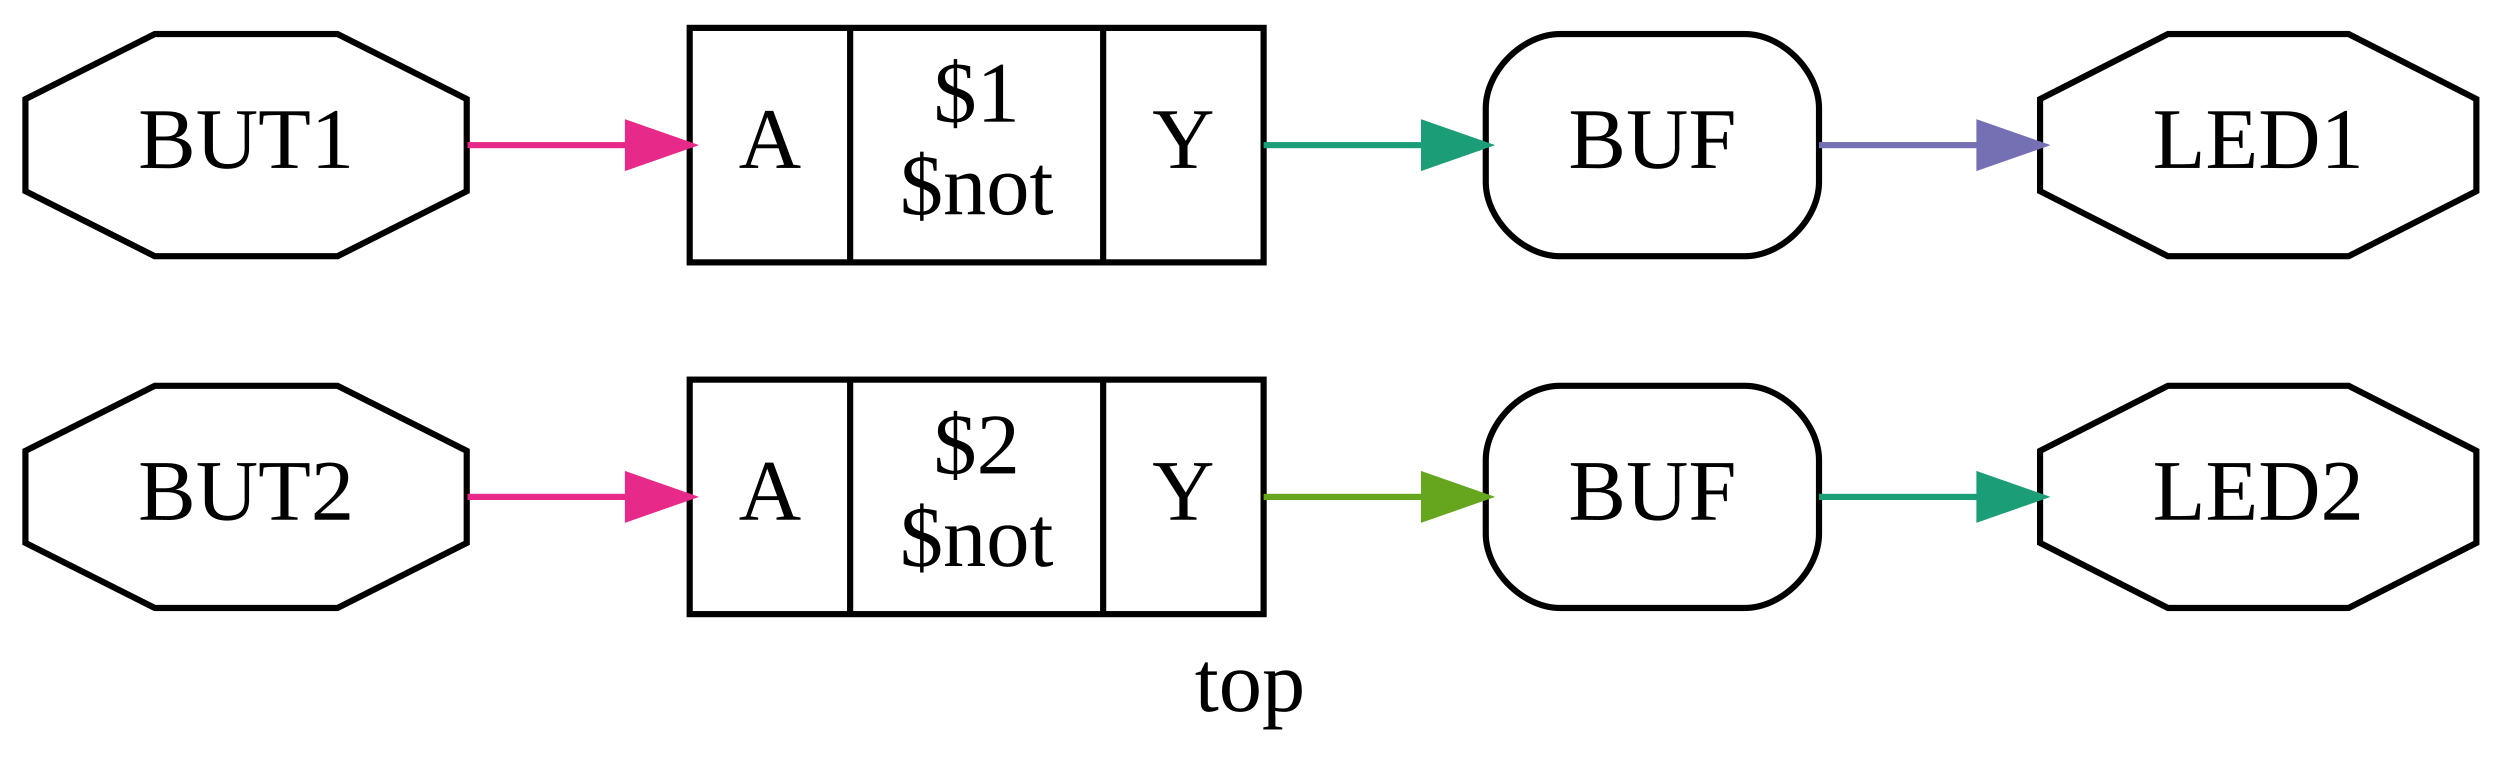
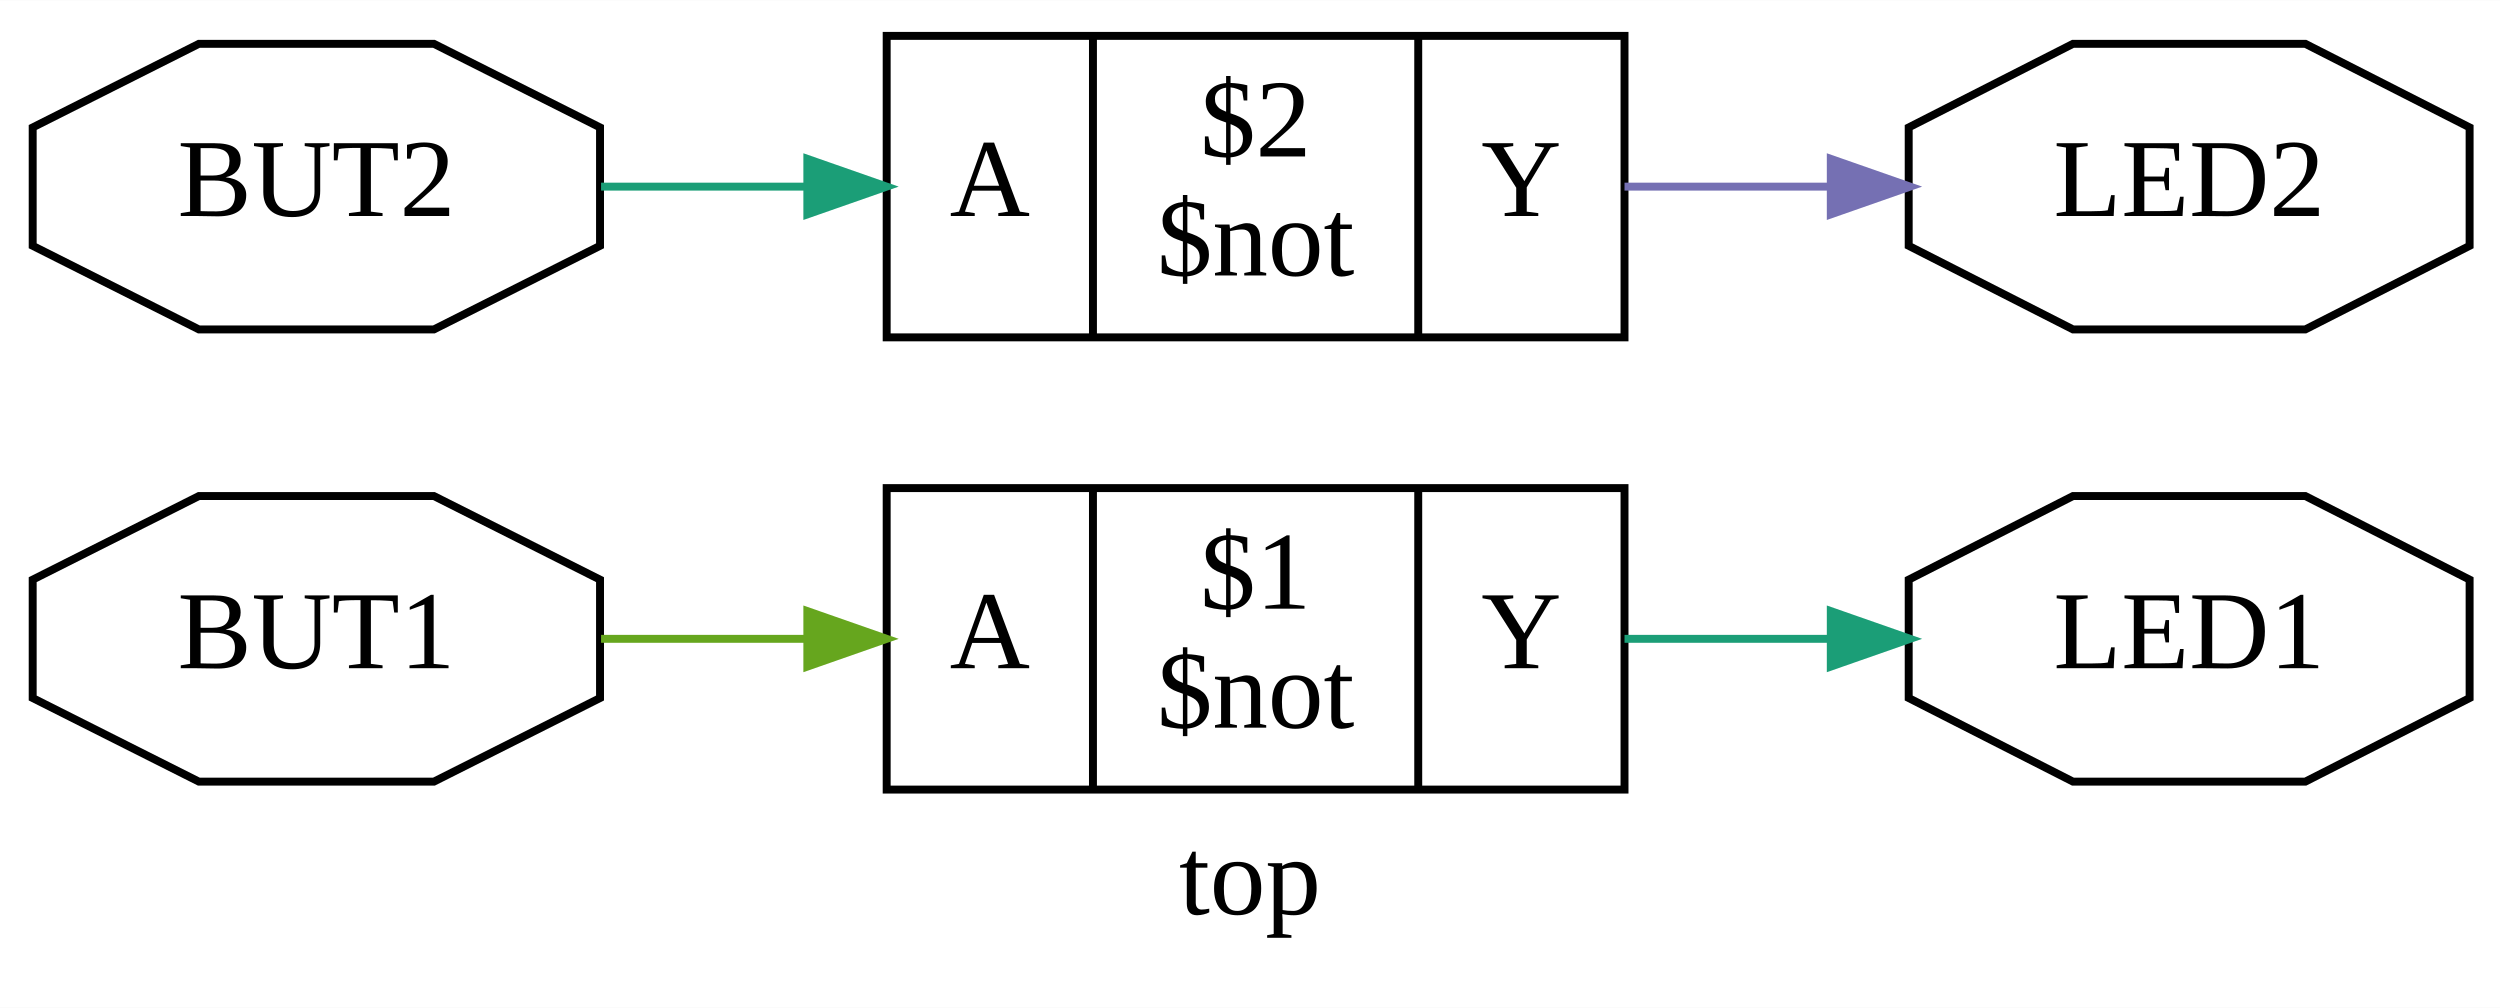
- <svg xmlns="http://www.w3.org/2000/svg" width="405pt" height="127pt" viewBox="0.00 0.00 405.11 127.00">
+ <svg xmlns="http://www.w3.org/2000/svg" width="315pt" height="127pt" viewBox="0.00 0.00 315.11 127.00">
  <g id="graph0" class="graph" transform="scale(1 1) rotate(0) translate(4 123)">
-     <polygon fill="white" stroke="transparent" points="-4,4 -4,-123 401.11,-123 401.11,4 -4,4" />
-     <text text-anchor="middle" x="198.55" y="-7.8" font-family="Times New Roman,serif" font-size="14.00">top</text>
+     <polygon fill="white" stroke="transparent" points="-4,4 -4,-123 311.11,-123 311.11,4 -4,4" />
+     <text text-anchor="middle" x="153.55" y="-7.8" font-family="Times New Roman,serif" font-size="14.00">top</text>
    <g id="node1" class="node">
-       <polygon fill="none" stroke="black" points="397.28,-35.04 397.28,-49.96 376.57,-60.5 347.29,-60.5 326.58,-49.96 326.58,-35.04 347.29,-24.5 376.57,-24.5 397.28,-35.04" />
-       <text text-anchor="middle" x="361.93" y="-38.8" font-family="Times New Roman,serif" font-size="14.00">LED2</text>
-     </g>
-     <g id="node2" class="node">
-       <polygon fill="none" stroke="black" points="397.28,-92.04 397.28,-106.96 376.57,-117.5 347.29,-117.5 326.58,-106.96 326.58,-92.04 347.29,-81.5 376.57,-81.5 397.28,-92.04" />
-       <text text-anchor="middle" x="361.93" y="-95.8" font-family="Times New Roman,serif" font-size="14.00">LED1</text>
-     </g>
-     <g id="node3" class="node">
      <polygon fill="none" stroke="black" points="71.63,-35.04 71.63,-49.96 50.69,-60.5 21.07,-60.5 0.12,-49.96 0.12,-35.04 21.07,-24.5 50.69,-24.5 71.63,-35.04" />
-       <text text-anchor="middle" x="35.88" y="-38.8" font-family="Times New Roman,serif" font-size="14.00">BUT2</text>
+       <text text-anchor="middle" x="35.88" y="-38.8" font-family="Times New Roman,serif" font-size="14.00">BUT1</text>
    </g>
    <g id="node5" class="node">
      <polygon fill="none" stroke="black" points="107.76,-23.5 107.76,-61.5 200.76,-61.5 200.76,-23.5 107.76,-23.5" />
      <text text-anchor="middle" x="120.76" y="-38.8" font-family="Times New Roman,serif" font-size="14.00">A</text>
      <polyline fill="none" stroke="black" points="133.76,-23.5 133.76,-61.5 " />
-       <text text-anchor="middle" x="154.26" y="-46.3" font-family="Times New Roman,serif" font-size="14.00">$2</text>
+       <text text-anchor="middle" x="154.26" y="-46.3" font-family="Times New Roman,serif" font-size="14.00">$1</text>
      <text text-anchor="middle" x="154.26" y="-31.3" font-family="Times New Roman,serif" font-size="14.00">$not</text>
      <polyline fill="none" stroke="black" points="174.76,-23.5 174.76,-61.5 " />
      <text text-anchor="middle" x="187.76" y="-38.8" font-family="Times New Roman,serif" font-size="14.00">Y</text>
    </g>
-     <g id="edge5" class="edge">
-       <path fill="none" stroke="#e7298a" d="M71.76,-42.5C83.76,-42.5 89.01,-42.5 97.63,-42.5" />
-       <polygon fill="#e7298a" stroke="#e7298a" points="97.76,-46 107.76,-42.5 97.76,-39 97.76,-46" />
+     <g id="edge1" class="edge">
+       <path fill="none" stroke="#66a61e" d="M71.76,-42.5C83.76,-42.5 89.01,-42.5 97.63,-42.5" />
+       <polygon fill="#66a61e" stroke="#66a61e" points="97.76,-46 107.76,-42.5 97.76,-39 97.76,-46" />
    </g>
-     <g id="node4" class="node">
+     <g id="node2" class="node">
      <polygon fill="none" stroke="black" points="71.63,-92.04 71.63,-106.96 50.69,-117.5 21.07,-117.5 0.12,-106.96 0.12,-92.04 21.07,-81.5 50.69,-81.5 71.63,-92.04" />
-       <text text-anchor="middle" x="35.88" y="-95.8" font-family="Times New Roman,serif" font-size="14.00">BUT1</text>
+       <text text-anchor="middle" x="35.88" y="-95.8" font-family="Times New Roman,serif" font-size="14.00">BUT2</text>
    </g>
    <g id="node6" class="node">
      <polygon fill="none" stroke="black" points="107.76,-80.5 107.76,-118.5 200.76,-118.5 200.76,-80.5 107.76,-80.5" />
      <text text-anchor="middle" x="120.76" y="-95.8" font-family="Times New Roman,serif" font-size="14.00">A</text>
      <polyline fill="none" stroke="black" points="133.76,-80.5 133.76,-118.5 " />
-       <text text-anchor="middle" x="154.26" y="-103.3" font-family="Times New Roman,serif" font-size="14.00">$1</text>
+       <text text-anchor="middle" x="154.26" y="-103.3" font-family="Times New Roman,serif" font-size="14.00">$2</text>
      <text text-anchor="middle" x="154.26" y="-88.3" font-family="Times New Roman,serif" font-size="14.00">$not</text>
      <polyline fill="none" stroke="black" points="174.76,-80.5 174.76,-118.5 " />
      <text text-anchor="middle" x="187.76" y="-95.8" font-family="Times New Roman,serif" font-size="14.00">Y</text>
    </g>
-     <g id="edge6" class="edge">
-       <path fill="none" stroke="#e7298a" d="M71.76,-99.5C83.76,-99.5 89.01,-99.5 97.63,-99.5" />
-       <polygon fill="#e7298a" stroke="#e7298a" points="97.76,-103 107.76,-99.5 97.76,-96 97.76,-103" />
+     <g id="edge2" class="edge">
+       <path fill="none" stroke="#1b9e77" d="M71.76,-99.5C83.76,-99.5 89.01,-99.5 97.63,-99.5" />
+       <polygon fill="#1b9e77" stroke="#1b9e77" points="97.76,-103 107.76,-99.5 97.76,-96 97.76,-103" />
    </g>
-     <g id="node8" class="node">
-       <path fill="none" stroke="black" d="M278.76,-60.5C278.76,-60.5 248.76,-60.5 248.76,-60.5 242.76,-60.5 236.76,-54.5 236.76,-48.5 236.76,-48.5 236.76,-36.5 236.76,-36.5 236.76,-30.5 242.76,-24.5 248.76,-24.5 248.76,-24.5 278.76,-24.5 278.76,-24.5 284.76,-24.5 290.76,-30.5 290.76,-36.5 290.76,-36.5 290.76,-48.5 290.76,-48.5 290.76,-54.5 284.76,-60.5 278.76,-60.5" />
-       <text text-anchor="middle" x="263.76" y="-38.8" font-family="Times New Roman,serif" font-size="14.00">BUF</text>
+     <g id="node3" class="node">
+       <polygon fill="none" stroke="black" points="307.28,-35.04 307.28,-49.96 286.57,-60.5 257.29,-60.5 236.58,-49.96 236.58,-35.04 257.29,-24.5 286.57,-24.5 307.28,-35.04" />
+       <text text-anchor="middle" x="271.93" y="-38.8" font-family="Times New Roman,serif" font-size="14.00">LED1</text>
    </g>
-     <g id="edge1" class="edge">
-       <path fill="none" stroke="#66a61e" d="M200.76,-42.5C212.76,-42.5 218.01,-42.5 226.63,-42.5" />
-       <polygon fill="#66a61e" stroke="#66a61e" points="226.76,-46 236.76,-42.5 226.76,-39 226.76,-46" />
+     <g id="node4" class="node">
+       <polygon fill="none" stroke="black" points="307.28,-92.04 307.28,-106.96 286.57,-117.5 257.29,-117.5 236.58,-106.96 236.58,-92.04 257.29,-81.5 286.57,-81.5 307.28,-92.04" />
+       <text text-anchor="middle" x="271.93" y="-95.8" font-family="Times New Roman,serif" font-size="14.00">LED2</text>
    </g>
-     <g id="node7" class="node">
-       <path fill="none" stroke="black" d="M278.76,-117.5C278.76,-117.5 248.76,-117.5 248.76,-117.5 242.76,-117.5 236.76,-111.5 236.76,-105.5 236.76,-105.5 236.76,-93.5 236.76,-93.5 236.76,-87.5 242.76,-81.5 248.76,-81.5 248.76,-81.5 278.76,-81.5 278.76,-81.5 284.76,-81.5 290.76,-87.5 290.76,-93.5 290.76,-93.5 290.76,-105.5 290.76,-105.5 290.76,-111.5 284.76,-117.5 278.76,-117.5" />
-       <text text-anchor="middle" x="263.76" y="-95.8" font-family="Times New Roman,serif" font-size="14.00">BUF</text>
-     </g>
-     <g id="edge2" class="edge">
-       <path fill="none" stroke="#1b9e77" d="M200.76,-99.5C212.76,-99.5 218.01,-99.5 226.63,-99.5" />
-       <polygon fill="#1b9e77" stroke="#1b9e77" points="226.76,-103 236.76,-99.5 226.76,-96 226.76,-103" />
+     <g id="edge3" class="edge">
+       <path fill="none" stroke="#1b9e77" d="M200.76,-42.5C212.76,-42.5 218.01,-42.5 226.63,-42.5" />
+       <polygon fill="#1b9e77" stroke="#1b9e77" points="226.76,-46 236.76,-42.5 226.76,-39 226.76,-46" />
    </g>
    <g id="edge4" class="edge">
-       <path fill="none" stroke="#7570b3" d="M290.76,-99.5C302.76,-99.5 308.01,-99.5 316.63,-99.5" />
-       <polygon fill="#7570b3" stroke="#7570b3" points="316.76,-103 326.76,-99.5 316.76,-96 316.76,-103" />
-     </g>
-     <g id="edge3" class="edge">
-       <path fill="none" stroke="#1b9e77" d="M290.76,-42.5C302.76,-42.5 308.01,-42.5 316.63,-42.5" />
-       <polygon fill="#1b9e77" stroke="#1b9e77" points="316.76,-46 326.76,-42.5 316.76,-39 316.76,-46" />
+       <path fill="none" stroke="#7570b3" d="M200.76,-99.5C212.76,-99.5 218.01,-99.5 226.63,-99.5" />
+       <polygon fill="#7570b3" stroke="#7570b3" points="226.76,-103 236.76,-99.5 226.76,-96 226.76,-103" />
    </g>
  </g>
</svg>
